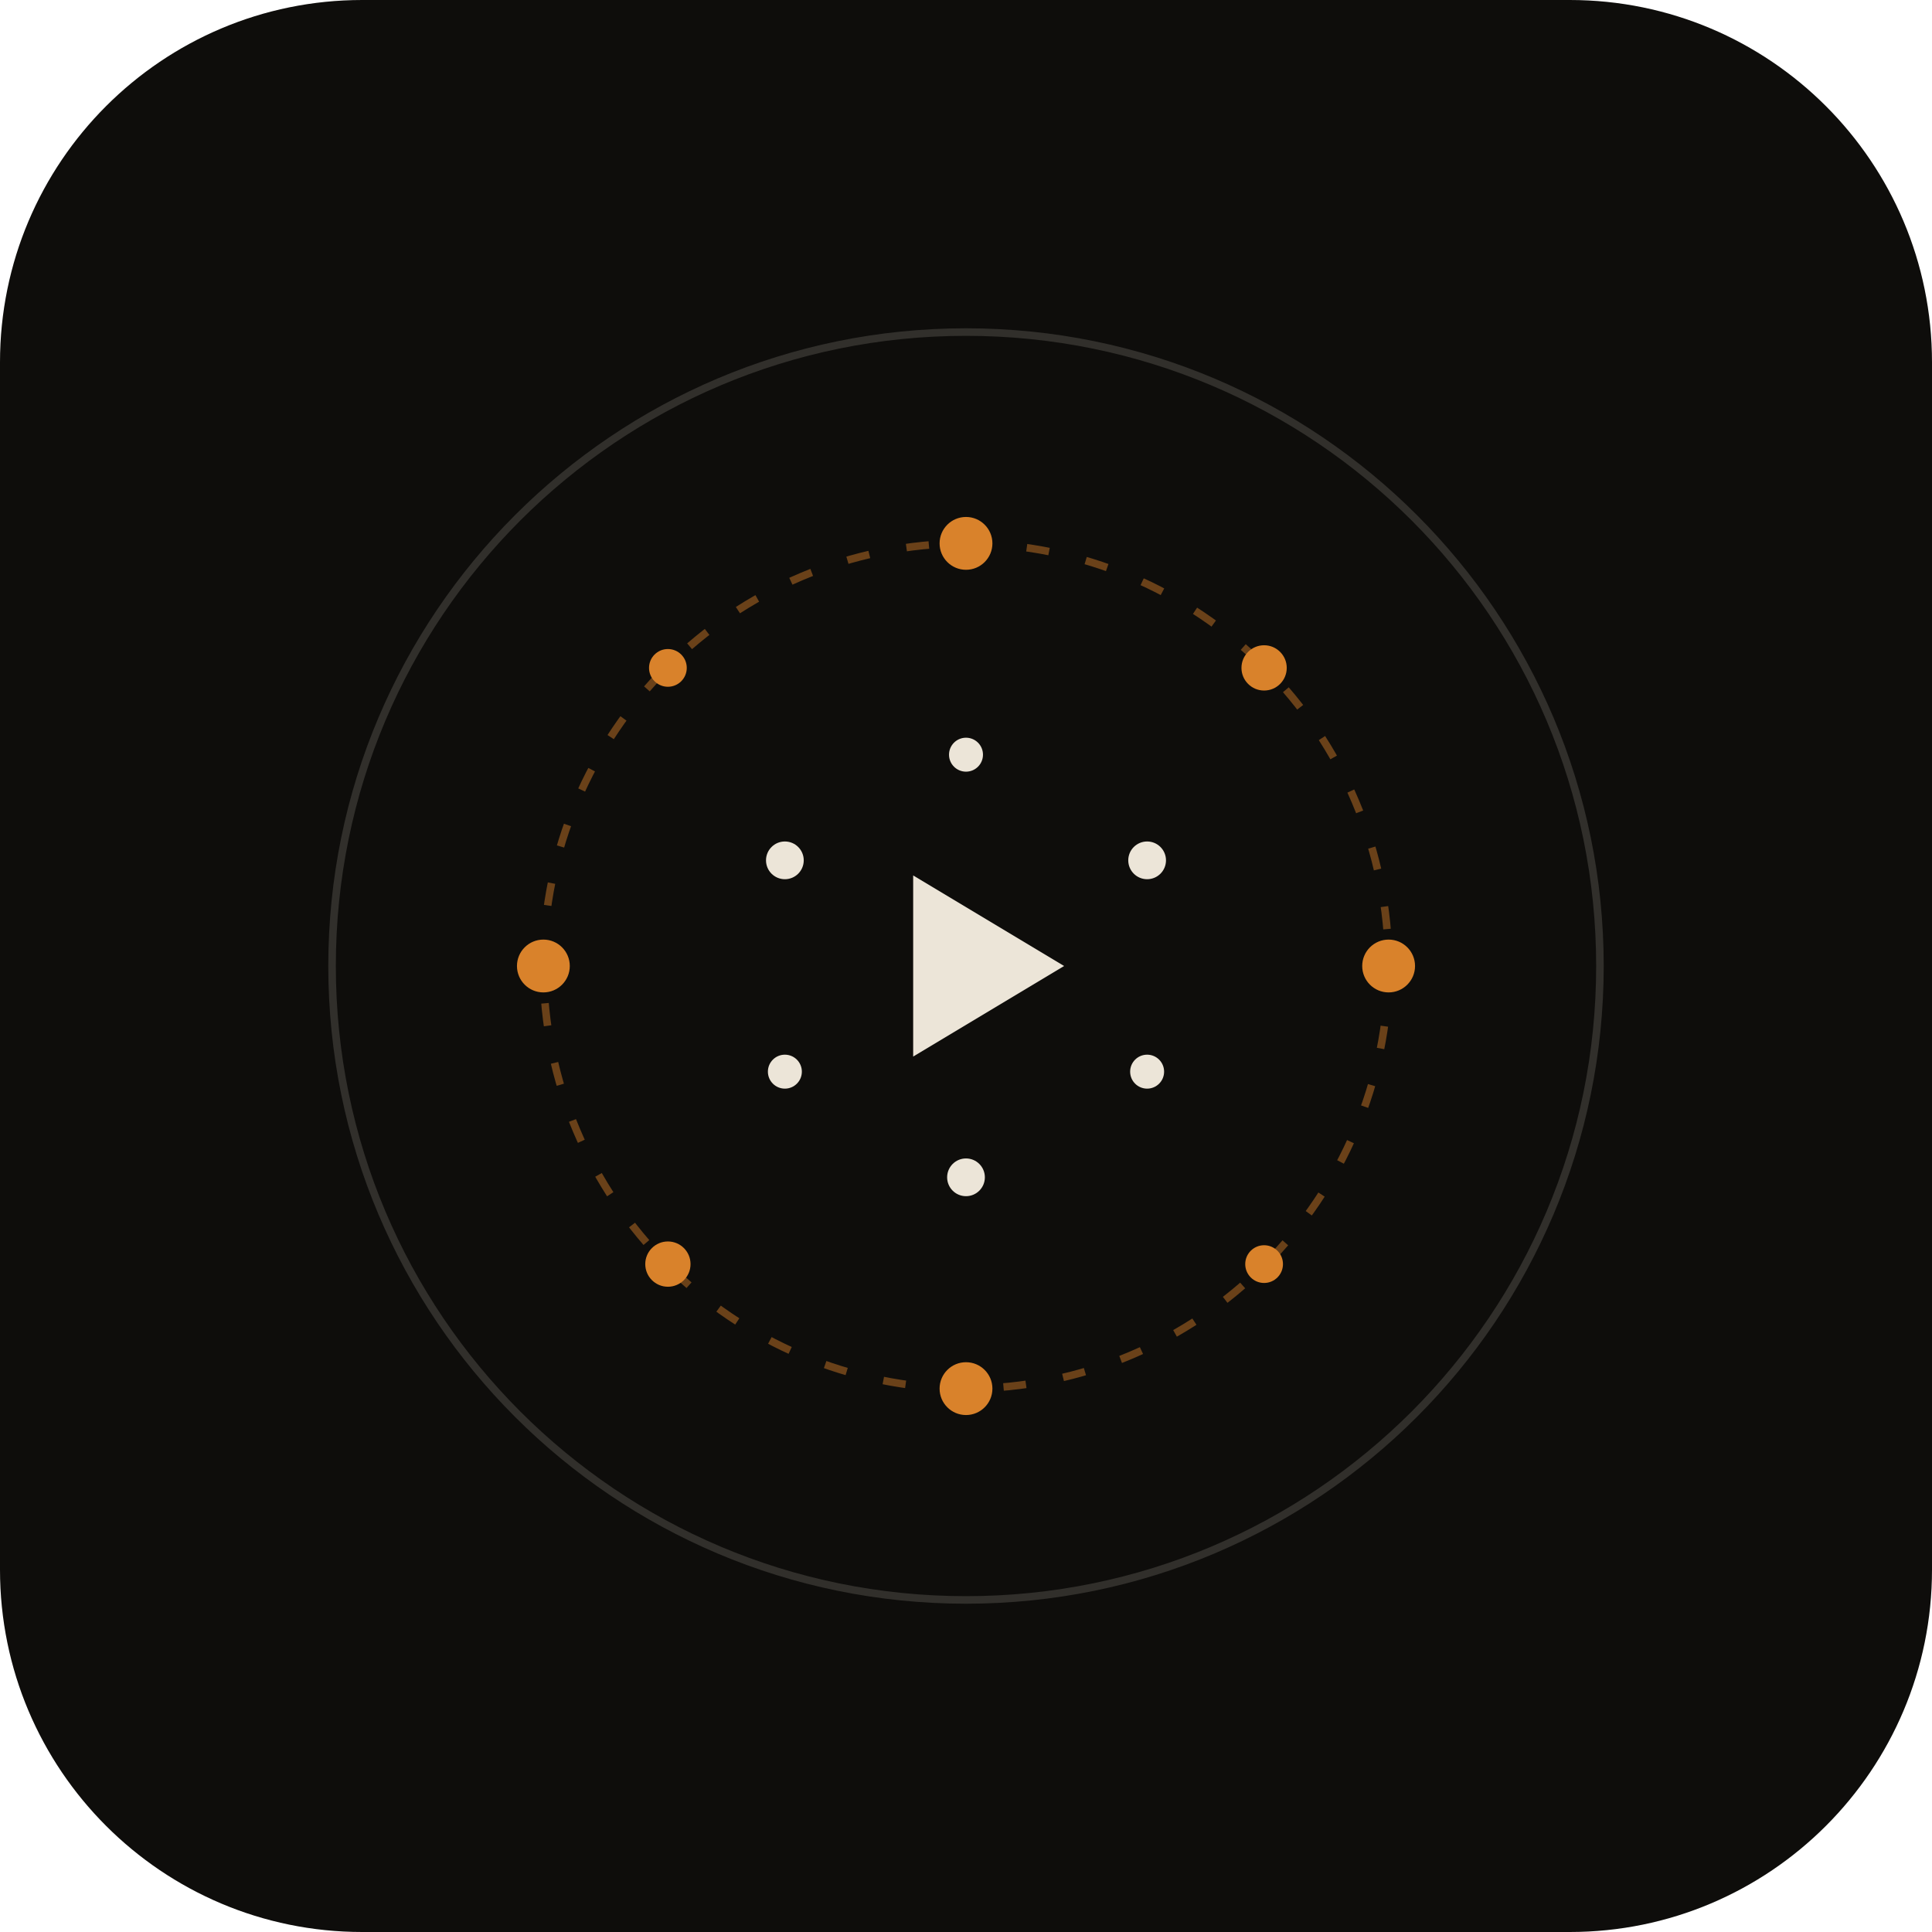
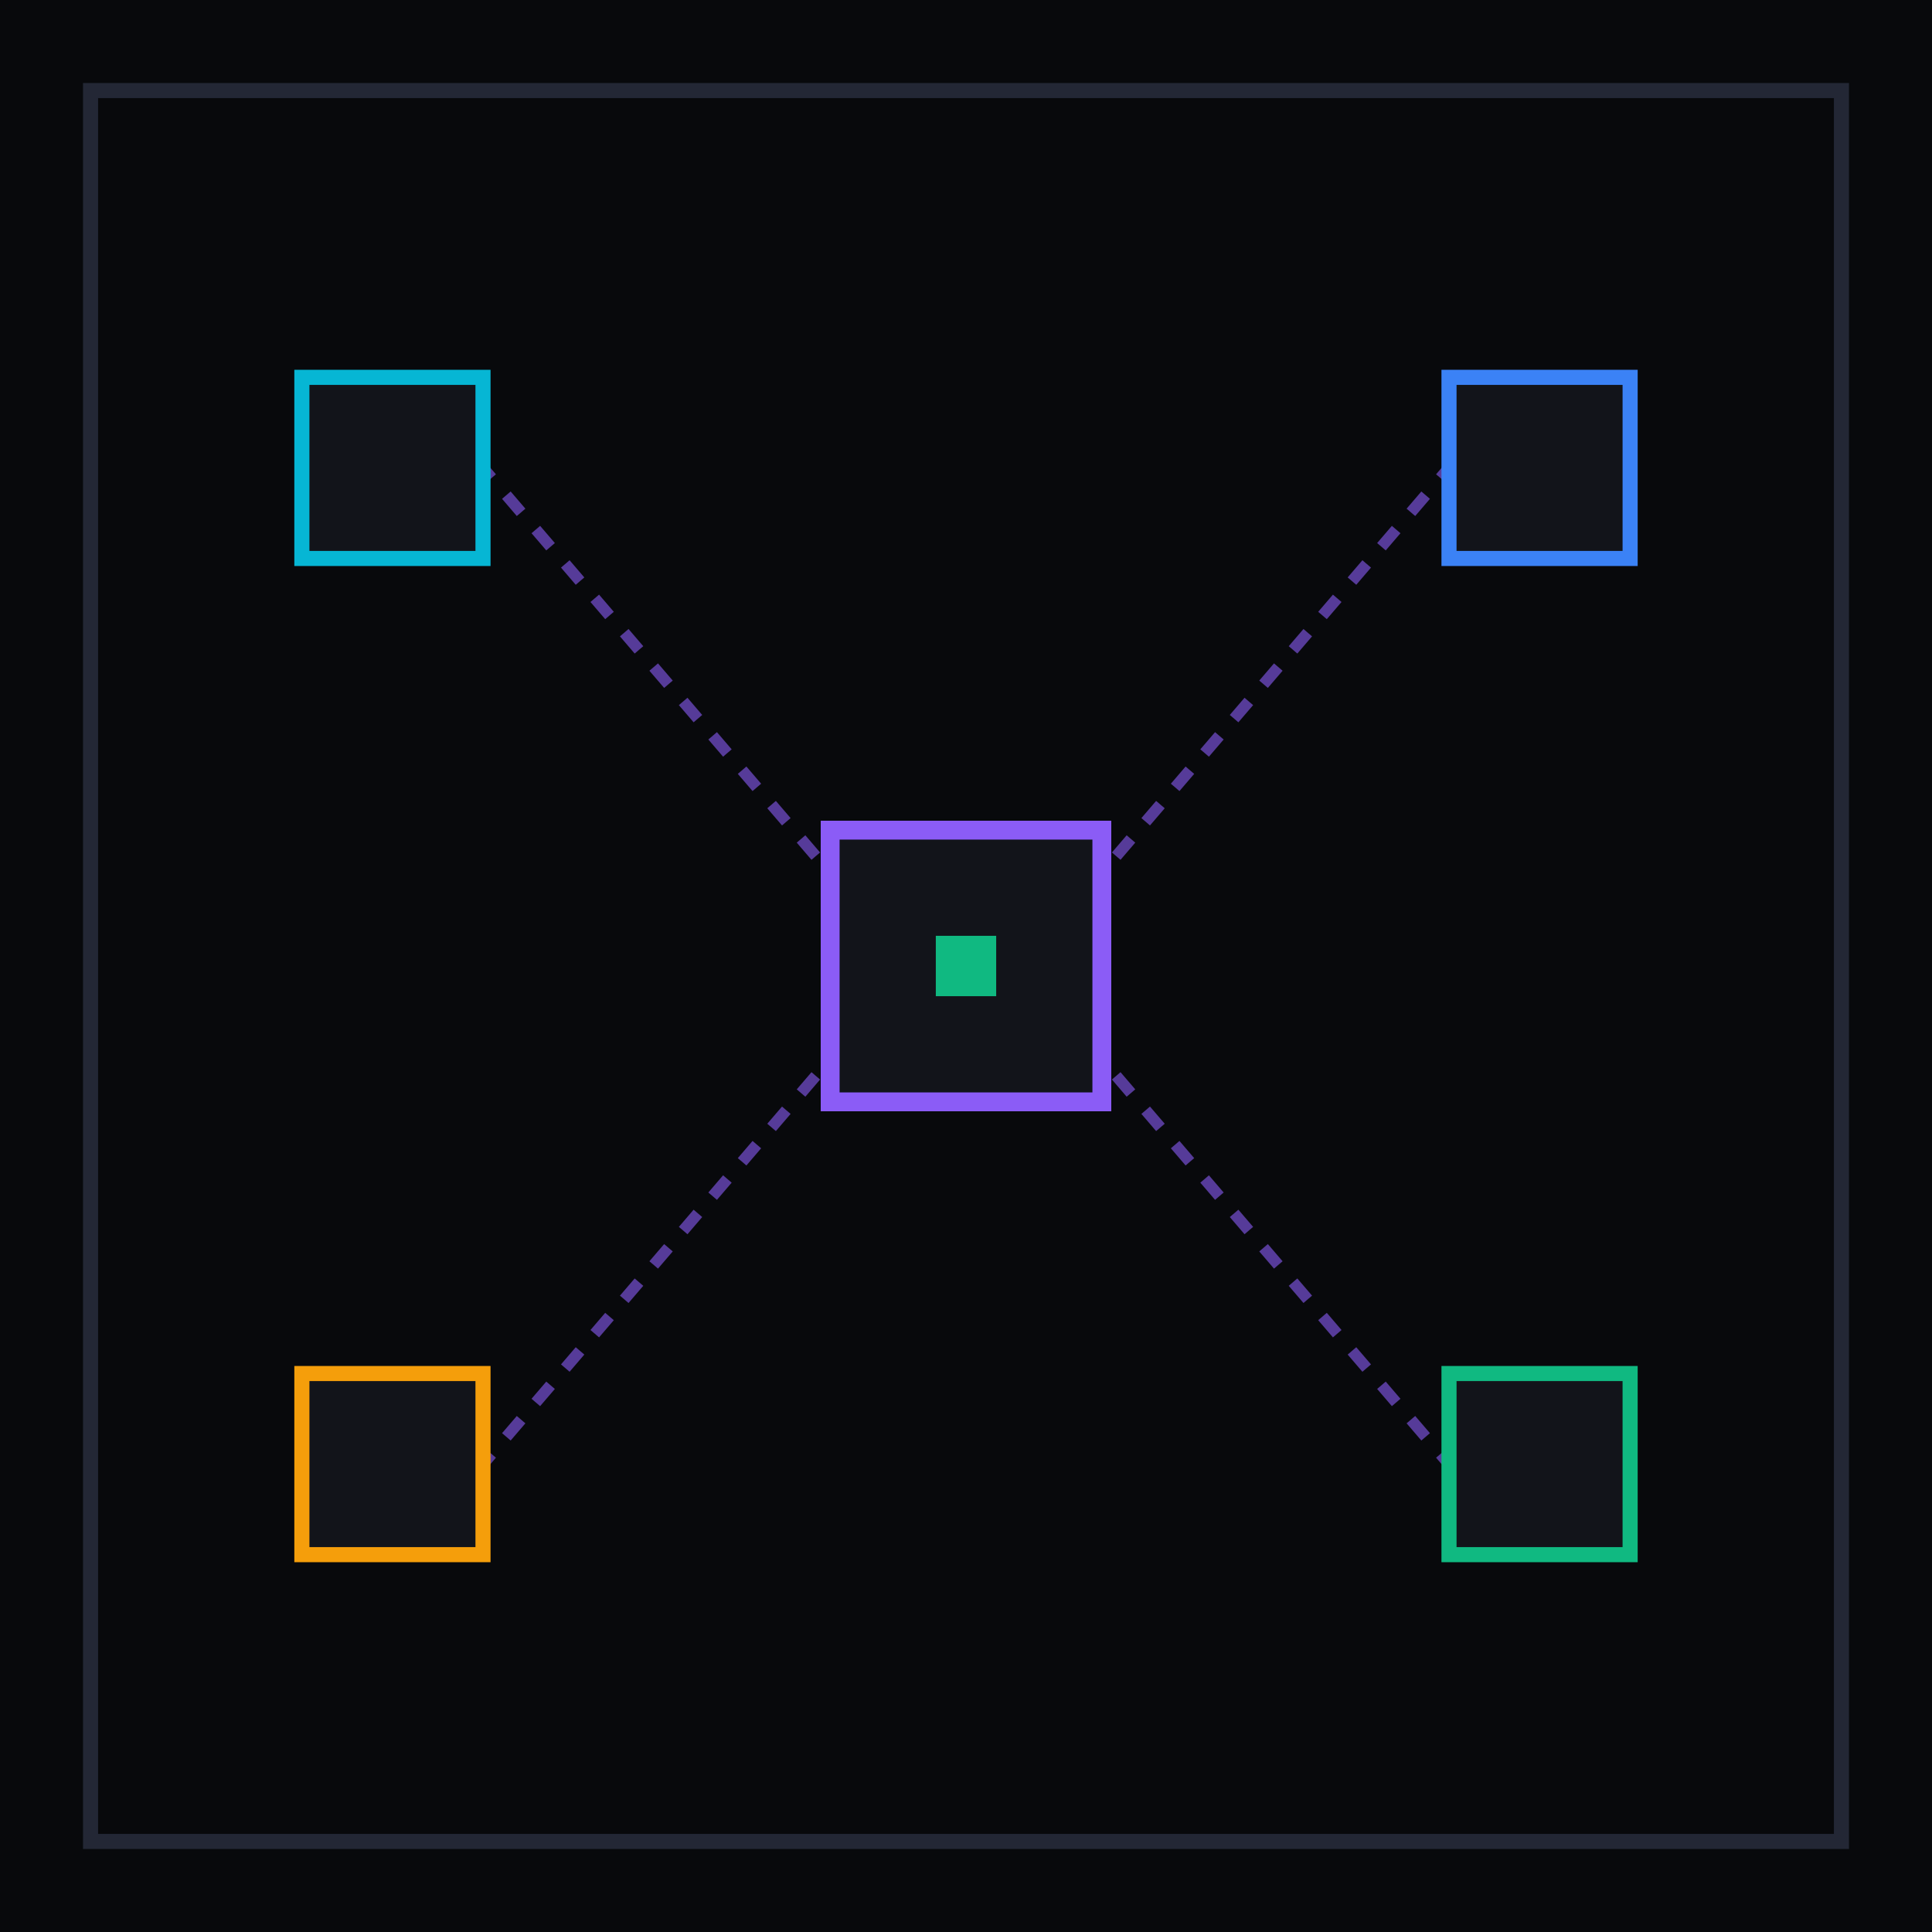
<svg xmlns="http://www.w3.org/2000/svg" viewBox="0 0 512 512">
-   <rect width="512" height="512" rx="96" fill="#0E0D0B" />
-   <circle cx="256" cy="256" r="168" fill="none" stroke="#ECE5D8" stroke-opacity="0.16" stroke-width="2" />
-   <circle cx="256" cy="256" r="112" fill="none" stroke="#D9822B" stroke-opacity="0.45" stroke-width="2" stroke-dasharray="6 10" />
-   <g fill="#D9822B">
-     <circle cx="256" cy="144" r="7" />
-     <circle cx="335" cy="177" r="6" />
-     <circle cx="368" cy="256" r="7" />
-     <circle cx="335" cy="335" r="5" />
-     <circle cx="256" cy="368" r="7" />
-     <circle cx="177" cy="335" r="6" />
-     <circle cx="144" cy="256" r="7" />
-     <circle cx="177" cy="177" r="5" />
-   </g>
-   <g fill="#ECE5D8">
-     <circle cx="256" cy="200" r="4.5" />
-     <circle cx="304" cy="228" r="5" />
-     <circle cx="304" cy="284" r="4.5" />
-     <circle cx="256" cy="312" r="5" />
-     <circle cx="208" cy="284" r="4.5" />
-     <circle cx="208" cy="228" r="5" />
-     <polygon points="242,232 282,256 242,280" fill="#ECE5D8" />
-   </g>
+   <rect width="512" height="512" fill="#08090C" />
+   <rect x="24" y="24" width="464" height="464" fill="none" stroke="#232735" stroke-width="4" />
+   <line x1="224" y1="236" x2="128" y2="124" stroke="#8B5CF6" stroke-opacity="0.6" stroke-width="3" stroke-dasharray="6 6" />
+   <line x1="288" y1="236" x2="384" y2="124" stroke="#8B5CF6" stroke-opacity="0.6" stroke-width="3" stroke-dasharray="6 6" />
+   <line x1="224" y1="276" x2="128" y2="388" stroke="#8B5CF6" stroke-opacity="0.6" stroke-width="3" stroke-dasharray="6 6" />
+   <line x1="288" y1="276" x2="384" y2="388" stroke="#8B5CF6" stroke-opacity="0.6" stroke-width="3" stroke-dasharray="6 6" />
+   <rect x="220" y="220" width="72" height="72" fill="#12141A" stroke="#8B5CF6" stroke-width="5" />
+   <rect x="248" y="248" width="16" height="16" fill="#10B981" />
+   <rect x="80" y="100" width="48" height="48" fill="#12141A" stroke="#06B6D4" stroke-width="4" />
+   <rect x="384" y="100" width="48" height="48" fill="#12141A" stroke="#3B82F6" stroke-width="4" />
+   <rect x="80" y="364" width="48" height="48" fill="#12141A" stroke="#F59E0B" stroke-width="4" />
+   <rect x="384" y="364" width="48" height="48" fill="#12141A" stroke="#10B981" stroke-width="4" />
</svg>
